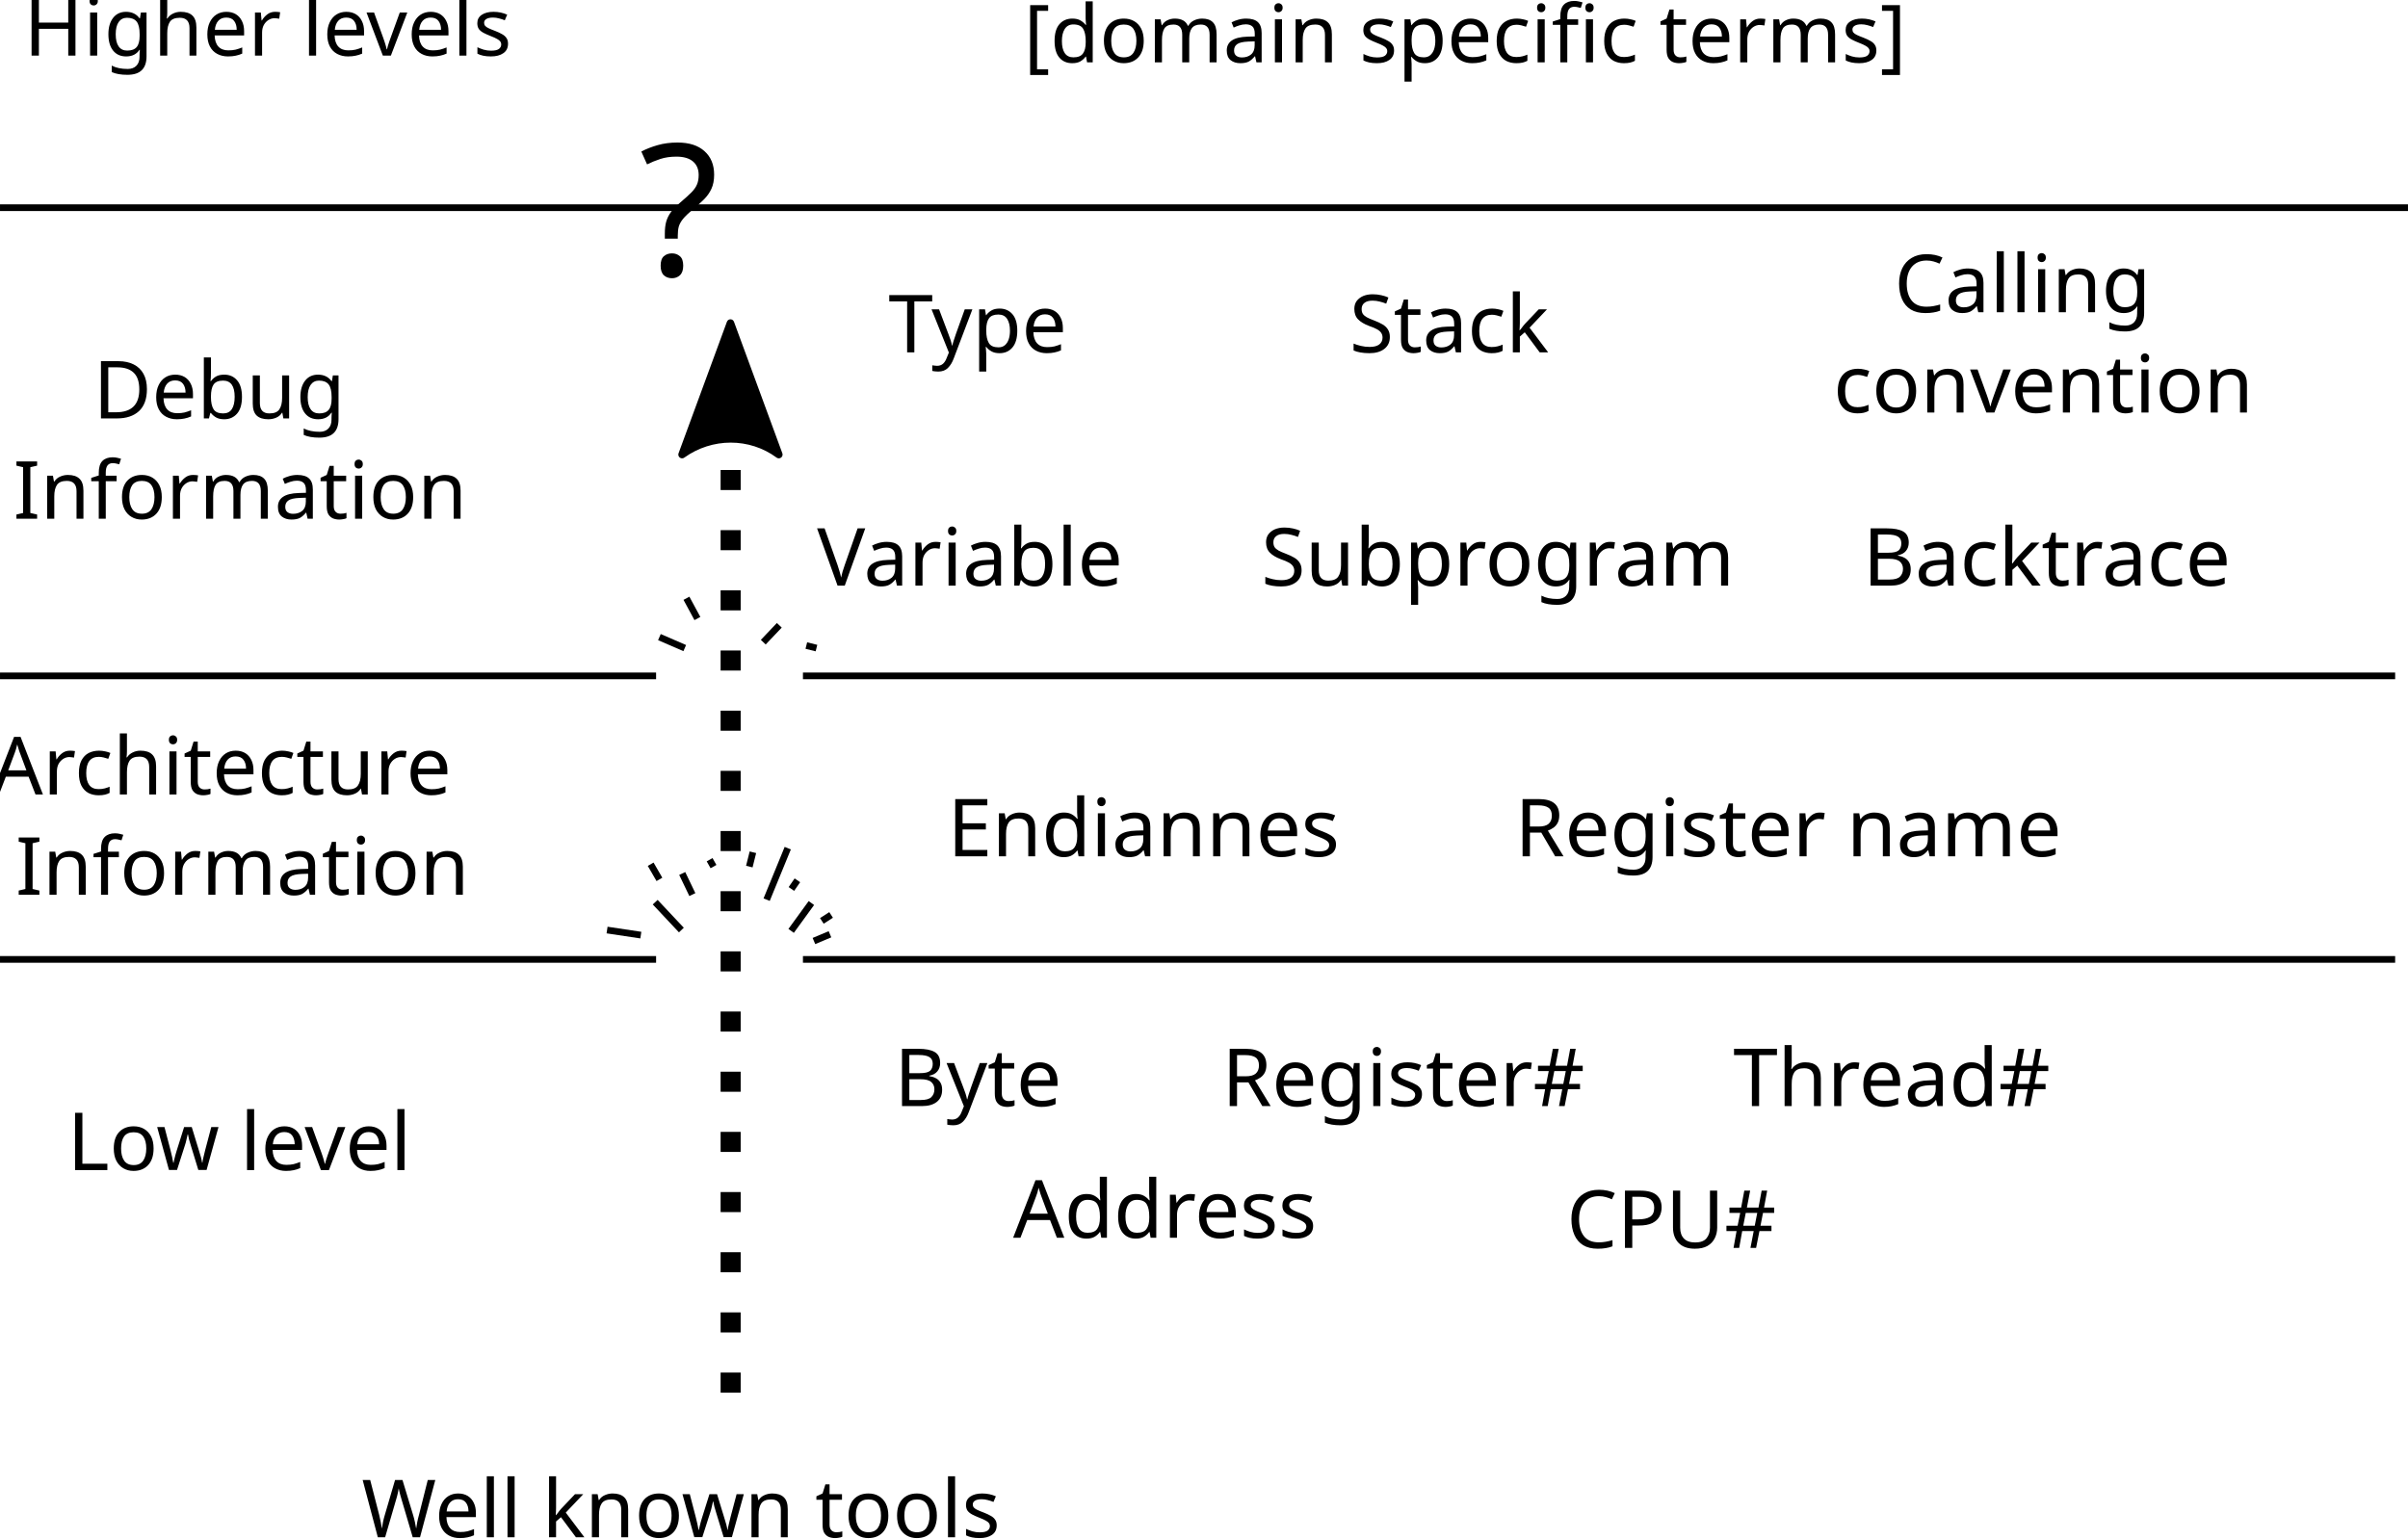
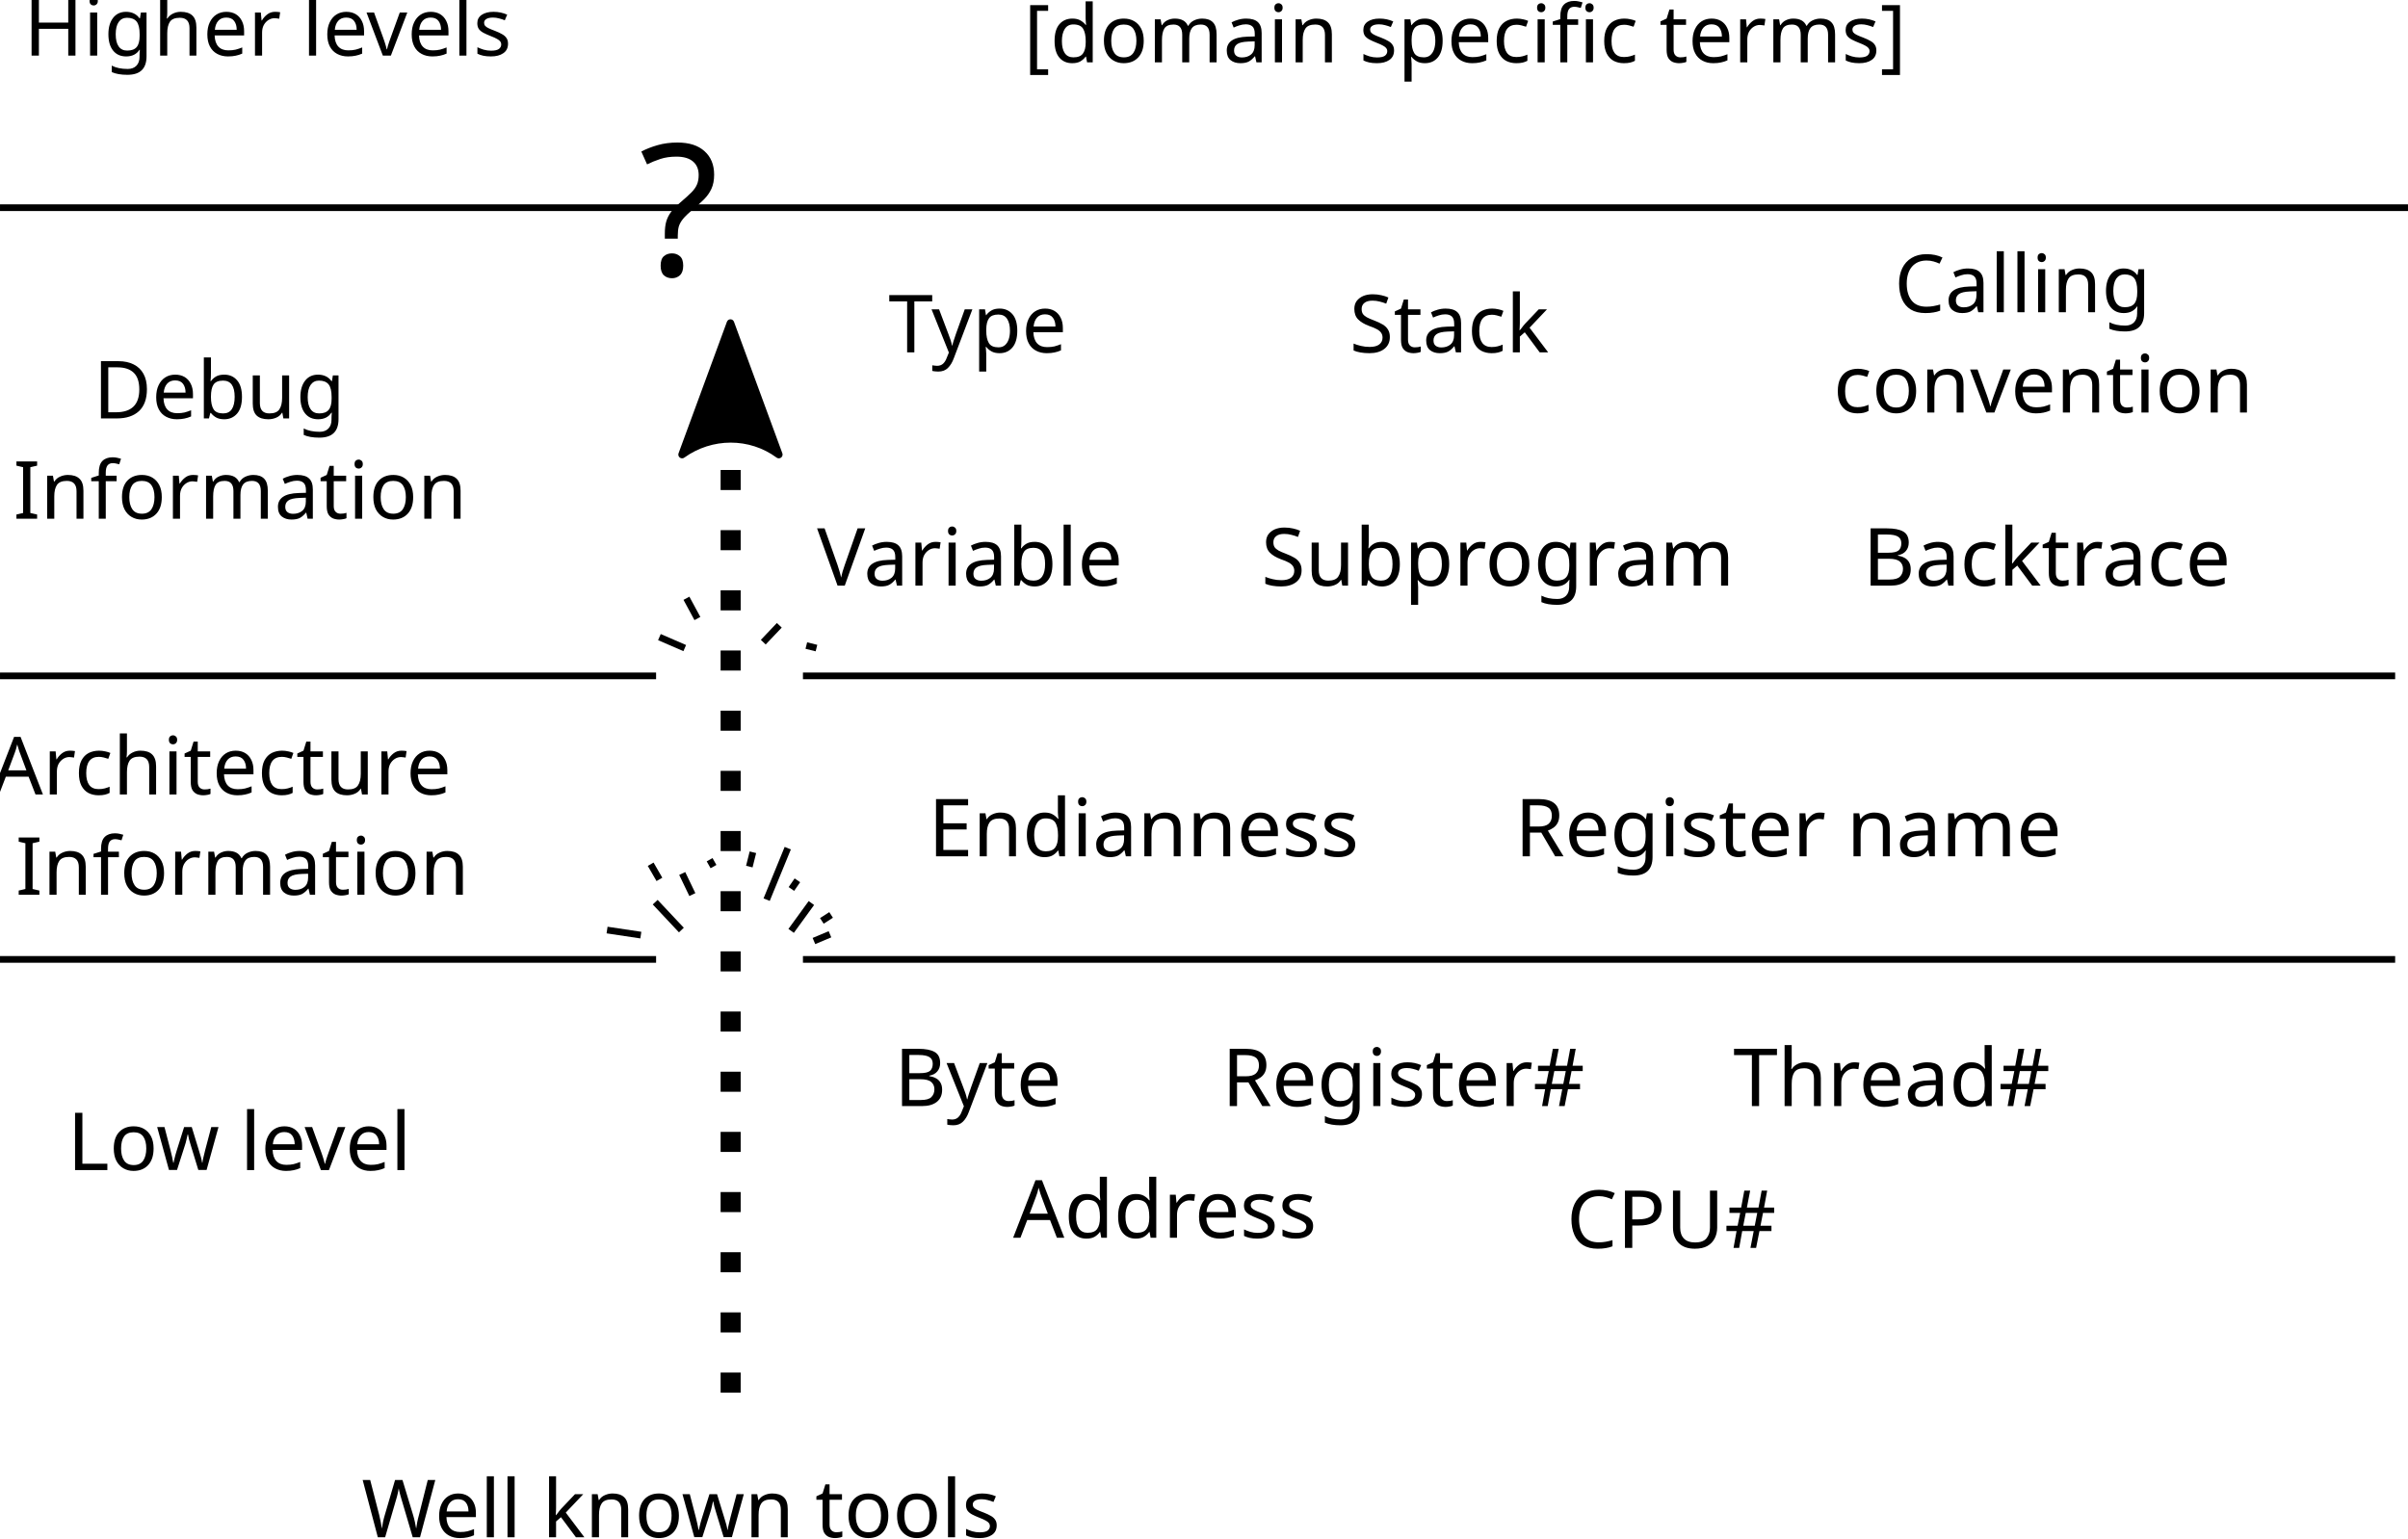
<svg xmlns="http://www.w3.org/2000/svg" width="101.634mm" height="64.928mm" viewBox="0 0 360.119 230.061" id="svg2" version="1.1">
  <defs id="defs4">
    <marker orient="auto" refY="0" refX="0" id="Arrow2Mstart" style="overflow:visible">
      <path id="path4406" style="fill:#000000;fill-opacity:1;fill-rule:evenodd;stroke:#000000;stroke-width:0.625;stroke-linejoin:round;stroke-opacity:1" d="M 8.719,4.034 -2.207,0.016 8.719,-4.002 c -1.745,2.372 -1.735,5.617 -6e-7,8.035 z" transform="scale(0.6,0.6)" />
    </marker>
    <marker orient="auto" refY="0" refX="0" id="Arrow1Lstart" style="overflow:visible">
      <path id="path4382" d="M 0,0 5,-5 -12.5,0 5,5 0,0 Z" style="fill:#000000;fill-opacity:1;fill-rule:evenodd;stroke:#000000;stroke-width:1pt;stroke-opacity:1" transform="matrix(0.8,0,0,0.8,10,0)" />
    </marker>
    <marker orient="auto" refY="0" refX="0" id="marker4740" style="overflow:visible">
      <path id="path4742" d="M 0,0 5,-5 -12.5,0 5,5 0,0 Z" style="fill:#000000;fill-opacity:1;fill-rule:evenodd;stroke:#000000;stroke-width:1pt;stroke-opacity:1" transform="matrix(-0.8,0,0,-0.8,-10,0)" />
    </marker>
    <marker orient="auto" refY="0" refX="0" id="Arrow1Lend" style="overflow:visible">
      <path id="path4385" d="M 0,0 5,-5 -12.5,0 5,5 0,0 Z" style="fill:#000000;fill-opacity:1;fill-rule:evenodd;stroke:#000000;stroke-width:1pt;stroke-opacity:1" transform="matrix(-0.8,0,0,-0.8,-10,0)" />
    </marker>
    <marker orient="auto" refY="0" refX="0" id="DotM" style="overflow:visible">
      <path id="path4456" d="m -2.5,-1 c 0,2.76 -2.24,5 -5,5 -2.76,0 -5,-2.24 -5,-5 0,-2.76 2.24,-5 5,-5 2.76,0 5,2.24 5,5 z" style="fill-rule:evenodd;stroke:#000000;stroke-width:1pt" transform="matrix(0.4,0,0,0.4,2.96,0.4)" />
    </marker>
    <marker style="overflow:visible" id="marker5612" refX="0" refY="0" orient="auto">
      <path transform="matrix(0.4,0,0,0.4,2.96,0.4)" style="fill:#000000;fill-opacity:1;fill-rule:evenodd;stroke:#000000;stroke-width:1pt;stroke-opacity:1" d="m -2.5,-1 c 0,2.76 -2.24,5 -5,5 -2.76,0 -5,-2.24 -5,-5 0,-2.76 2.24,-5 5,-5 2.76,0 5,2.24 5,5 z" id="path5614" />
    </marker>
    <marker style="overflow:visible" id="marker5544" refX="0" refY="0" orient="auto">
      <path transform="matrix(0.4,0,0,0.4,2.96,0.4)" style="fill:#000000;fill-opacity:1;fill-rule:evenodd;stroke:#000000;stroke-width:1pt;stroke-opacity:1" d="m -2.5,-1 c 0,2.76 -2.24,5 -5,5 -2.76,0 -5,-2.24 -5,-5 0,-2.76 2.24,-5 5,-5 2.76,0 5,2.24 5,5 z" id="path5546" />
    </marker>
    <marker style="overflow:visible" id="marker5484" refX="0" refY="0" orient="auto">
      <path transform="matrix(0.8,0,0,0.8,5.92,0.8)" style="fill:#000000;fill-opacity:1;fill-rule:evenodd;stroke:#000000;stroke-width:1pt;stroke-opacity:1" d="m -2.5,-1 c 0,2.76 -2.24,5 -5,5 -2.76,0 -5,-2.24 -5,-5 0,-2.76 2.24,-5 5,-5 2.76,0 5,2.24 5,5 z" id="path5486" />
    </marker>
  </defs>
  <g id="layer1" transform="translate(-74.58719,-360.2906)">
    <g transform="translate(67.53617,-32.32487)" id="g4636-8" />
    <g transform="translate(-14.95689,10.26085)" id="g4438-11" />
    <text xml:space="preserve" style="font-style:normal;font-variant:normal;font-weight:normal;font-stretch:normal;font-size:12px;line-height:125%;font-family:'Ubuntu Mono';-inkscape-font-specification:'Ubuntu Mono, Normal';text-align:center;letter-spacing:0px;word-spacing:0px;writing-mode:lr-tb;text-anchor:middle;fill:#000000;fill-opacity:1;stroke:none;stroke-width:1px;stroke-linecap:butt;stroke-linejoin:miter;stroke-opacity:1" x="256.606" y="545.424" id="text4257">
      <tspan id="tspan4259" x="256.606" y="545.424">Address</tspan>
    </text>
    <text xml:space="preserve" style="font-style:normal;font-variant:normal;font-weight:normal;font-stretch:normal;font-size:12px;line-height:125%;font-family:'Ubuntu Mono';-inkscape-font-specification:'Ubuntu Mono, Normal';text-align:center;letter-spacing:0px;word-spacing:0px;writing-mode:lr-tb;text-anchor:middle;fill:#000000;fill-opacity:1;stroke:none;stroke-width:1px;stroke-linecap:butt;stroke-linejoin:miter;stroke-opacity:1" x="228.639" y="525.726" id="text4261">
      <tspan id="tspan4263" x="228.639" y="525.726">Byte</tspan>
    </text>
    <text xml:space="preserve" style="font-style:normal;font-variant:normal;font-weight:normal;font-stretch:normal;font-size:12px;line-height:125%;font-family:'Ubuntu Mono';-inkscape-font-specification:'Ubuntu Mono, Normal';text-align:center;letter-spacing:0px;word-spacing:0px;writing-mode:lr-tb;text-anchor:middle;fill:#000000;fill-opacity:1;stroke:none;stroke-width:1px;stroke-linecap:butt;stroke-linejoin:miter;stroke-opacity:1" x="292.269" y="525.726" id="text4265">
      <tspan id="tspan4267" x="292.269" y="525.726">Register#</tspan>
    </text>
    <text xml:space="preserve" style="font-style:normal;font-variant:normal;font-weight:normal;font-stretch:normal;font-size:12px;line-height:125%;font-family:'Ubuntu Mono';-inkscape-font-specification:'Ubuntu Mono, Normal';text-align:center;letter-spacing:0px;word-spacing:0px;writing-mode:lr-tb;text-anchor:middle;fill:#000000;fill-opacity:1;stroke:none;stroke-width:1px;stroke-linecap:butt;stroke-linejoin:miter;stroke-opacity:1" x="365.307" y="525.726" id="text4269">
      <tspan id="tspan4271" x="365.307" y="525.726">Thread#</tspan>
    </text>
    <text xml:space="preserve" style="font-style:normal;font-variant:normal;font-weight:normal;font-stretch:normal;font-size:12px;line-height:125%;font-family:'Ubuntu Mono';-inkscape-font-specification:'Ubuntu Mono, Normal';text-align:center;letter-spacing:0px;word-spacing:0px;writing-mode:lr-tb;text-anchor:middle;fill:#000000;fill-opacity:1;stroke:none;stroke-width:1px;stroke-linecap:butt;stroke-linejoin:miter;stroke-opacity:1" x="371.319" y="582.231" id="text4273">
      <tspan id="tspan4275" x="371.319" y="582.231" />
    </text>
    <text xml:space="preserve" style="font-style:normal;font-variant:normal;font-weight:normal;font-stretch:normal;font-size:12px;line-height:125%;font-family:'Ubuntu Mono';-inkscape-font-specification:'Ubuntu Mono, Normal';text-align:center;letter-spacing:0px;word-spacing:0px;writing-mode:lr-tb;text-anchor:middle;fill:#000000;fill-opacity:1;stroke:none;stroke-width:1px;stroke-linecap:butt;stroke-linejoin:miter;stroke-opacity:1" x="332.347" y="546.939" id="text4277">
      <tspan id="tspan4279" x="332.347" y="546.939">CPU#</tspan>
    </text>
    <text xml:space="preserve" style="font-style:normal;font-variant:normal;font-weight:normal;font-stretch:normal;font-size:12px;line-height:125%;font-family:'Ubuntu Mono';-inkscape-font-specification:'Ubuntu Mono, Normal';text-align:center;letter-spacing:0px;word-spacing:0px;writing-mode:lr-tb;text-anchor:middle;fill:#000000;fill-opacity:1;stroke:none;stroke-width:1px;stroke-linecap:butt;stroke-linejoin:miter;stroke-opacity:1" x="253.411" y="488.371" id="text4281">
-       <tspan id="tspan4283" x="253.411" y="488.371">Endiannes</tspan>
+       <tspan id="tspan4283" x="253.411" y="488.371">Endianness</tspan>
    </text>
    <text xml:space="preserve" style="font-style:normal;font-variant:normal;font-weight:normal;font-stretch:normal;font-size:12px;line-height:125%;font-family:'Ubuntu Mono';-inkscape-font-specification:'Ubuntu Mono, Normal';text-align:center;letter-spacing:0px;word-spacing:0px;writing-mode:lr-tb;text-anchor:middle;fill:#000000;fill-opacity:1;stroke:none;stroke-width:1px;stroke-linecap:butt;stroke-linejoin:miter;stroke-opacity:1" x="349.822" y="488.371" id="text4285">
      <tspan id="tspan4287" x="349.822" y="488.371">Register name</tspan>
    </text>
    <text xml:space="preserve" style="font-style:normal;font-variant:normal;font-weight:normal;font-stretch:normal;font-size:12px;line-height:125%;font-family:'Ubuntu Mono';-inkscape-font-specification:'Ubuntu Mono, Normal';text-align:center;letter-spacing:0px;word-spacing:0px;writing-mode:lr-tb;text-anchor:middle;fill:#000000;fill-opacity:1;stroke:none;stroke-width:1px;stroke-linecap:butt;stroke-linejoin:miter;stroke-opacity:1" x="228.604" y="412.992" id="text4293">
      <tspan id="tspan4295" x="228.604" y="412.992">Type</tspan>
    </text>
    <text xml:space="preserve" style="font-style:normal;font-variant:normal;font-weight:normal;font-stretch:normal;font-size:12px;line-height:125%;font-family:'Ubuntu Mono';-inkscape-font-specification:'Ubuntu Mono, Normal';text-align:center;letter-spacing:0px;word-spacing:0px;writing-mode:lr-tb;text-anchor:middle;fill:#000000;fill-opacity:1;stroke:none;stroke-width:1px;stroke-linecap:butt;stroke-linejoin:miter;stroke-opacity:1" x="227.442" y="447.883" id="text4297">
      <tspan id="tspan4299" x="227.442" y="447.883">Variable</tspan>
    </text>
    <text xml:space="preserve" style="font-style:normal;font-variant:normal;font-weight:normal;font-stretch:normal;font-size:12px;line-height:125%;font-family:'Ubuntu Mono';-inkscape-font-specification:'Ubuntu Mono, Normal';text-align:center;letter-spacing:0px;word-spacing:0px;writing-mode:lr-tb;text-anchor:middle;fill:#000000;fill-opacity:1;stroke:none;stroke-width:1px;stroke-linecap:butt;stroke-linejoin:miter;stroke-opacity:1" x="306.406" y="447.883" id="text4301">
      <tspan id="tspan4303" x="306.406" y="447.883">Subprogram</tspan>
    </text>
    <text xml:space="preserve" style="font-style:normal;font-variant:normal;font-weight:normal;font-stretch:normal;font-size:12px;line-height:125%;font-family:'Ubuntu Mono';-inkscape-font-specification:'Ubuntu Mono, Normal';text-align:center;letter-spacing:0px;word-spacing:0px;writing-mode:lr-tb;text-anchor:middle;fill:#000000;fill-opacity:1;stroke:none;stroke-width:1px;stroke-linecap:butt;stroke-linejoin:miter;stroke-opacity:1" x="388.489" y="447.883" id="text4305">
      <tspan x="388.489" y="447.883" id="tspan4309">Backtrace</tspan>
    </text>
    <text xml:space="preserve" style="font-style:normal;font-variant:normal;font-weight:normal;font-stretch:normal;font-size:12px;line-height:125%;font-family:'Ubuntu Mono';-inkscape-font-specification:'Ubuntu Mono, Normal';text-align:center;letter-spacing:0px;word-spacing:0px;writing-mode:lr-tb;text-anchor:middle;fill:#000000;fill-opacity:1;stroke:none;stroke-width:1px;stroke-linecap:butt;stroke-linejoin:miter;stroke-opacity:1" x="118.179" y="535.302" id="text4313">
      <tspan id="tspan4315" x="118.179" y="535.302">Low level</tspan>
    </text>
    <text xml:space="preserve" style="font-style:normal;font-variant:normal;font-weight:normal;font-stretch:normal;font-size:12px;line-height:125%;font-family:'Ubuntu Mono';-inkscape-font-specification:'Ubuntu Mono, Normal';text-align:center;letter-spacing:0px;word-spacing:0px;writing-mode:lr-tb;text-anchor:middle;fill:#000000;fill-opacity:1;stroke:none;stroke-width:1px;stroke-linecap:butt;stroke-linejoin:miter;stroke-opacity:1" x="118.641" y="479.118" id="text4317">
      <tspan id="tspan4319" x="118.641" y="479.118">Architecture</tspan>
      <tspan x="118.641" y="494.118" id="tspan4321">Information</tspan>
    </text>
    <text xml:space="preserve" style="font-style:normal;font-variant:normal;font-weight:normal;font-stretch:normal;font-size:12px;line-height:125%;font-family:'Ubuntu Mono';-inkscape-font-specification:'Ubuntu Mono, Normal';text-align:center;letter-spacing:0px;word-spacing:0px;writing-mode:lr-tb;text-anchor:middle;fill:#000000;fill-opacity:1;stroke:none;stroke-width:1px;stroke-linecap:butt;stroke-linejoin:miter;stroke-opacity:1" x="299.121" y="412.992" id="text4323">
      <tspan id="tspan4325" x="299.121" y="412.992">Stack</tspan>
    </text>
    <text xml:space="preserve" style="font-style:normal;font-variant:normal;font-weight:normal;font-stretch:normal;font-size:12px;line-height:125%;font-family:'Ubuntu Mono';-inkscape-font-specification:'Ubuntu Mono, Normal';text-align:center;letter-spacing:0px;word-spacing:0px;writing-mode:lr-tb;text-anchor:middle;fill:#000000;fill-opacity:1;stroke:none;stroke-width:1px;stroke-linecap:butt;stroke-linejoin:miter;stroke-opacity:1" x="387.987" y="406.992" id="text4327">
      <tspan id="tspan4329" x="387.987" y="406.992">Calling</tspan>
      <tspan x="387.987" y="421.992" id="tspan4331">convention</tspan>
    </text>
    <text xml:space="preserve" style="font-style:normal;font-variant:normal;font-weight:normal;font-stretch:normal;font-size:12px;line-height:125%;font-family:'Ubuntu Mono';-inkscape-font-specification:'Ubuntu Mono, Normal';text-align:center;letter-spacing:0px;word-spacing:0px;writing-mode:lr-tb;text-anchor:middle;fill:#000000;fill-opacity:1;stroke:none;stroke-width:1px;stroke-linecap:butt;stroke-linejoin:miter;stroke-opacity:1" x="118.299" y="422.874" id="text4333">
      <tspan id="tspan4335" x="118.299" y="422.874">Debug</tspan>
      <tspan x="118.299" y="437.874" id="tspan4337">Information</tspan>
    </text>
    <text xml:space="preserve" style="font-style:normal;font-variant:normal;font-weight:normal;font-stretch:normal;font-size:12px;line-height:125%;font-family:'Ubuntu Mono';-inkscape-font-specification:'Ubuntu Mono, Normal';text-align:center;letter-spacing:0px;word-spacing:0px;writing-mode:lr-tb;text-anchor:middle;fill:#000000;fill-opacity:1;stroke:none;stroke-width:1px;stroke-linecap:butt;stroke-linejoin:miter;stroke-opacity:1" x="122.431" y="368.607" id="text4339">
      <tspan x="122.431" y="368.607" id="tspan4942">Higher levels</tspan>
    </text>
    <path style="fill:none;fill-rule:evenodd;stroke:#000000;stroke-width:1px;stroke-linecap:butt;stroke-linejoin:miter;stroke-opacity:1" d="m 74.587,503.789 98.119,0" id="path4345" />
    <path style="fill:none;fill-rule:evenodd;stroke:#000000;stroke-width:1px;stroke-linecap:butt;stroke-linejoin:miter;stroke-opacity:1" d="m 74.587,461.383 98.119,0" id="path4345-7" />
    <path style="fill:none;fill-rule:evenodd;stroke:#000000;stroke-width:1px;stroke-linecap:butt;stroke-linejoin:miter;stroke-opacity:1" d="m 74.587,391.355 360.119,0" id="path4345-8" />
    <path style="fill:none;fill-rule:evenodd;stroke:#000000;stroke-width:3;stroke-linecap:butt;stroke-linejoin:miter;stroke-miterlimit:4;stroke-dasharray:3, 6;stroke-dashoffset:0;stroke-opacity:1;marker-start:url(#Arrow2Mstart)" d="m 183.855,412.586 0,159.885" id="path4368" />
    <text xml:space="preserve" style="font-style:normal;font-variant:normal;font-weight:normal;font-stretch:normal;font-size:12px;line-height:125%;font-family:'Ubuntu Mono';-inkscape-font-specification:'Ubuntu Mono, Normal';text-align:center;letter-spacing:0px;word-spacing:0px;writing-mode:lr-tb;text-anchor:middle;fill:#000000;fill-opacity:1;stroke:none;stroke-width:1px;stroke-linecap:butt;stroke-linejoin:miter;stroke-opacity:1" x="301.495" y="369.617" id="text4946">
      <tspan id="tspan4948" x="301.495" y="369.617">[domain specific terms]</tspan>
    </text>
    <path style="fill:none;fill-rule:evenodd;stroke:#000000;stroke-width:1px;stroke-linecap:butt;stroke-linejoin:miter;stroke-opacity:1" d="m 194.668,503.789 238.119,0" id="path4345-6" />
    <path style="fill:none;fill-rule:evenodd;stroke:#000000;stroke-width:1px;stroke-linecap:butt;stroke-linejoin:miter;stroke-opacity:1" d="m 194.668,461.383 238.119,0" id="path4345-7-2" />
    <text xml:space="preserve" style="font-style:normal;font-variant:normal;font-weight:normal;font-stretch:normal;font-size:12px;line-height:125%;font-family:'Ubuntu Mono';-inkscape-font-specification:'Ubuntu Mono, Normal';text-align:center;letter-spacing:0px;word-spacing:0px;writing-mode:lr-tb;text-anchor:middle;fill:#000000;fill-opacity:1;stroke:none;stroke-width:1px;stroke-linecap:butt;stroke-linejoin:miter;stroke-opacity:1" x="184.237" y="590.219" id="text6515">
      <tspan id="tspan6517" x="184.237" y="590.219">Well known tools</tspan>
    </text>
    <text xml:space="preserve" style="font-style:normal;font-variant:normal;font-weight:normal;font-stretch:normal;font-size:12px;line-height:125%;font-family:'Ubuntu Mono';-inkscape-font-specification:'Ubuntu Mono, Normal';text-align:center;letter-spacing:0px;word-spacing:0px;writing-mode:lr-tb;text-anchor:middle;fill:#000000;fill-opacity:1;stroke:none;stroke-width:1px;stroke-linecap:butt;stroke-linejoin:miter;stroke-opacity:1" x="183.936" y="401.515" id="text6519">
      <tspan id="tspan6521" x="183.936" y="401.515" style="font-size:27.5px">?</tspan>
    </text>
    <path style="fill:none;fill-rule:evenodd;stroke:#000000;stroke-width:1px;stroke-linecap:butt;stroke-linejoin:miter;stroke-opacity:1" d="m 192.901,499.525 3.03,-4.167" id="path6643" />
    <path style="fill:none;fill-rule:evenodd;stroke:#000000;stroke-width:1px;stroke-linecap:butt;stroke-linejoin:miter;stroke-opacity:1" d="m 176.486,499.398 -3.914,-4.167" id="path6647" />
    <path style="fill:none;fill-rule:evenodd;stroke:#000000;stroke-width:1px;stroke-linecap:butt;stroke-linejoin:miter;stroke-opacity:1" d="m 178.128,494.095 -1.515,-3.157" id="path6649" />
    <path style="fill:none;fill-rule:evenodd;stroke:#000000;stroke-width:1px;stroke-linecap:butt;stroke-linejoin:miter;stroke-opacity:1" d="m 189.239,494.853 3.157,-7.702" id="path6651" />
    <path style="fill:none;fill-rule:evenodd;stroke:#000000;stroke-width:1px;stroke-linecap:butt;stroke-linejoin:miter;stroke-opacity:1" d="m 196.311,501.04 2.399,-1.01" id="path6653" />
    <path style="fill:none;fill-rule:evenodd;stroke:#000000;stroke-width:1px;stroke-linecap:butt;stroke-linejoin:miter;stroke-opacity:1" d="m 170.425,500.156 -5.051,-0.758" id="path6655" />
    <path style="fill:none;fill-rule:evenodd;stroke:#000000;stroke-width:1px;stroke-linecap:butt;stroke-linejoin:miter;stroke-opacity:1" d="m 176.991,457.225 -3.788,-1.641" id="path6657" />
    <path style="fill:none;fill-rule:evenodd;stroke:#000000;stroke-width:1px;stroke-linecap:butt;stroke-linejoin:miter;stroke-opacity:1" d="m 178.885,452.805 -1.641,-3.03" id="path6659" />
    <path style="fill:none;fill-rule:evenodd;stroke:#000000;stroke-width:1px;stroke-linecap:butt;stroke-linejoin:miter;stroke-opacity:1" d="m 188.734,456.341 2.399,-2.525" id="path6661" />
    <path style="fill:none;fill-rule:evenodd;stroke:#000000;stroke-width:1px;stroke-linecap:butt;stroke-linejoin:miter;stroke-opacity:1" d="m 195.174,456.846 1.515,0.379" id="path6663" />
    <path style="fill:none;fill-rule:evenodd;stroke:#000000;stroke-width:1px;stroke-linecap:butt;stroke-linejoin:miter;stroke-opacity:1" d="m 173.203,491.822 -1.308,-2.266" id="path6665" />
    <path style="fill:none;fill-rule:evenodd;stroke:#000000;stroke-width:1px;stroke-linecap:butt;stroke-linejoin:miter;stroke-opacity:1" d="m 197.496,498.032 1.384,-0.893" id="path6667" />
    <path style="fill:none;fill-rule:evenodd;stroke:#000000;stroke-width:1px;stroke-linecap:butt;stroke-linejoin:miter;stroke-opacity:1" d="m 192.943,493.255 0.893,-1.295" id="path6669" />
    <path style="fill:none;fill-rule:evenodd;stroke:#000000;stroke-width:1px;stroke-linecap:butt;stroke-linejoin:miter;stroke-opacity:1" d="m 181.291,489.907 -0.58,-1.027" id="path6671" />
    <path style="fill:none;fill-rule:evenodd;stroke:#000000;stroke-width:1px;stroke-linecap:butt;stroke-linejoin:miter;stroke-opacity:1" d="M 186.648,489.907 187.184,487.764" id="path6673" />
  </g>
</svg>
